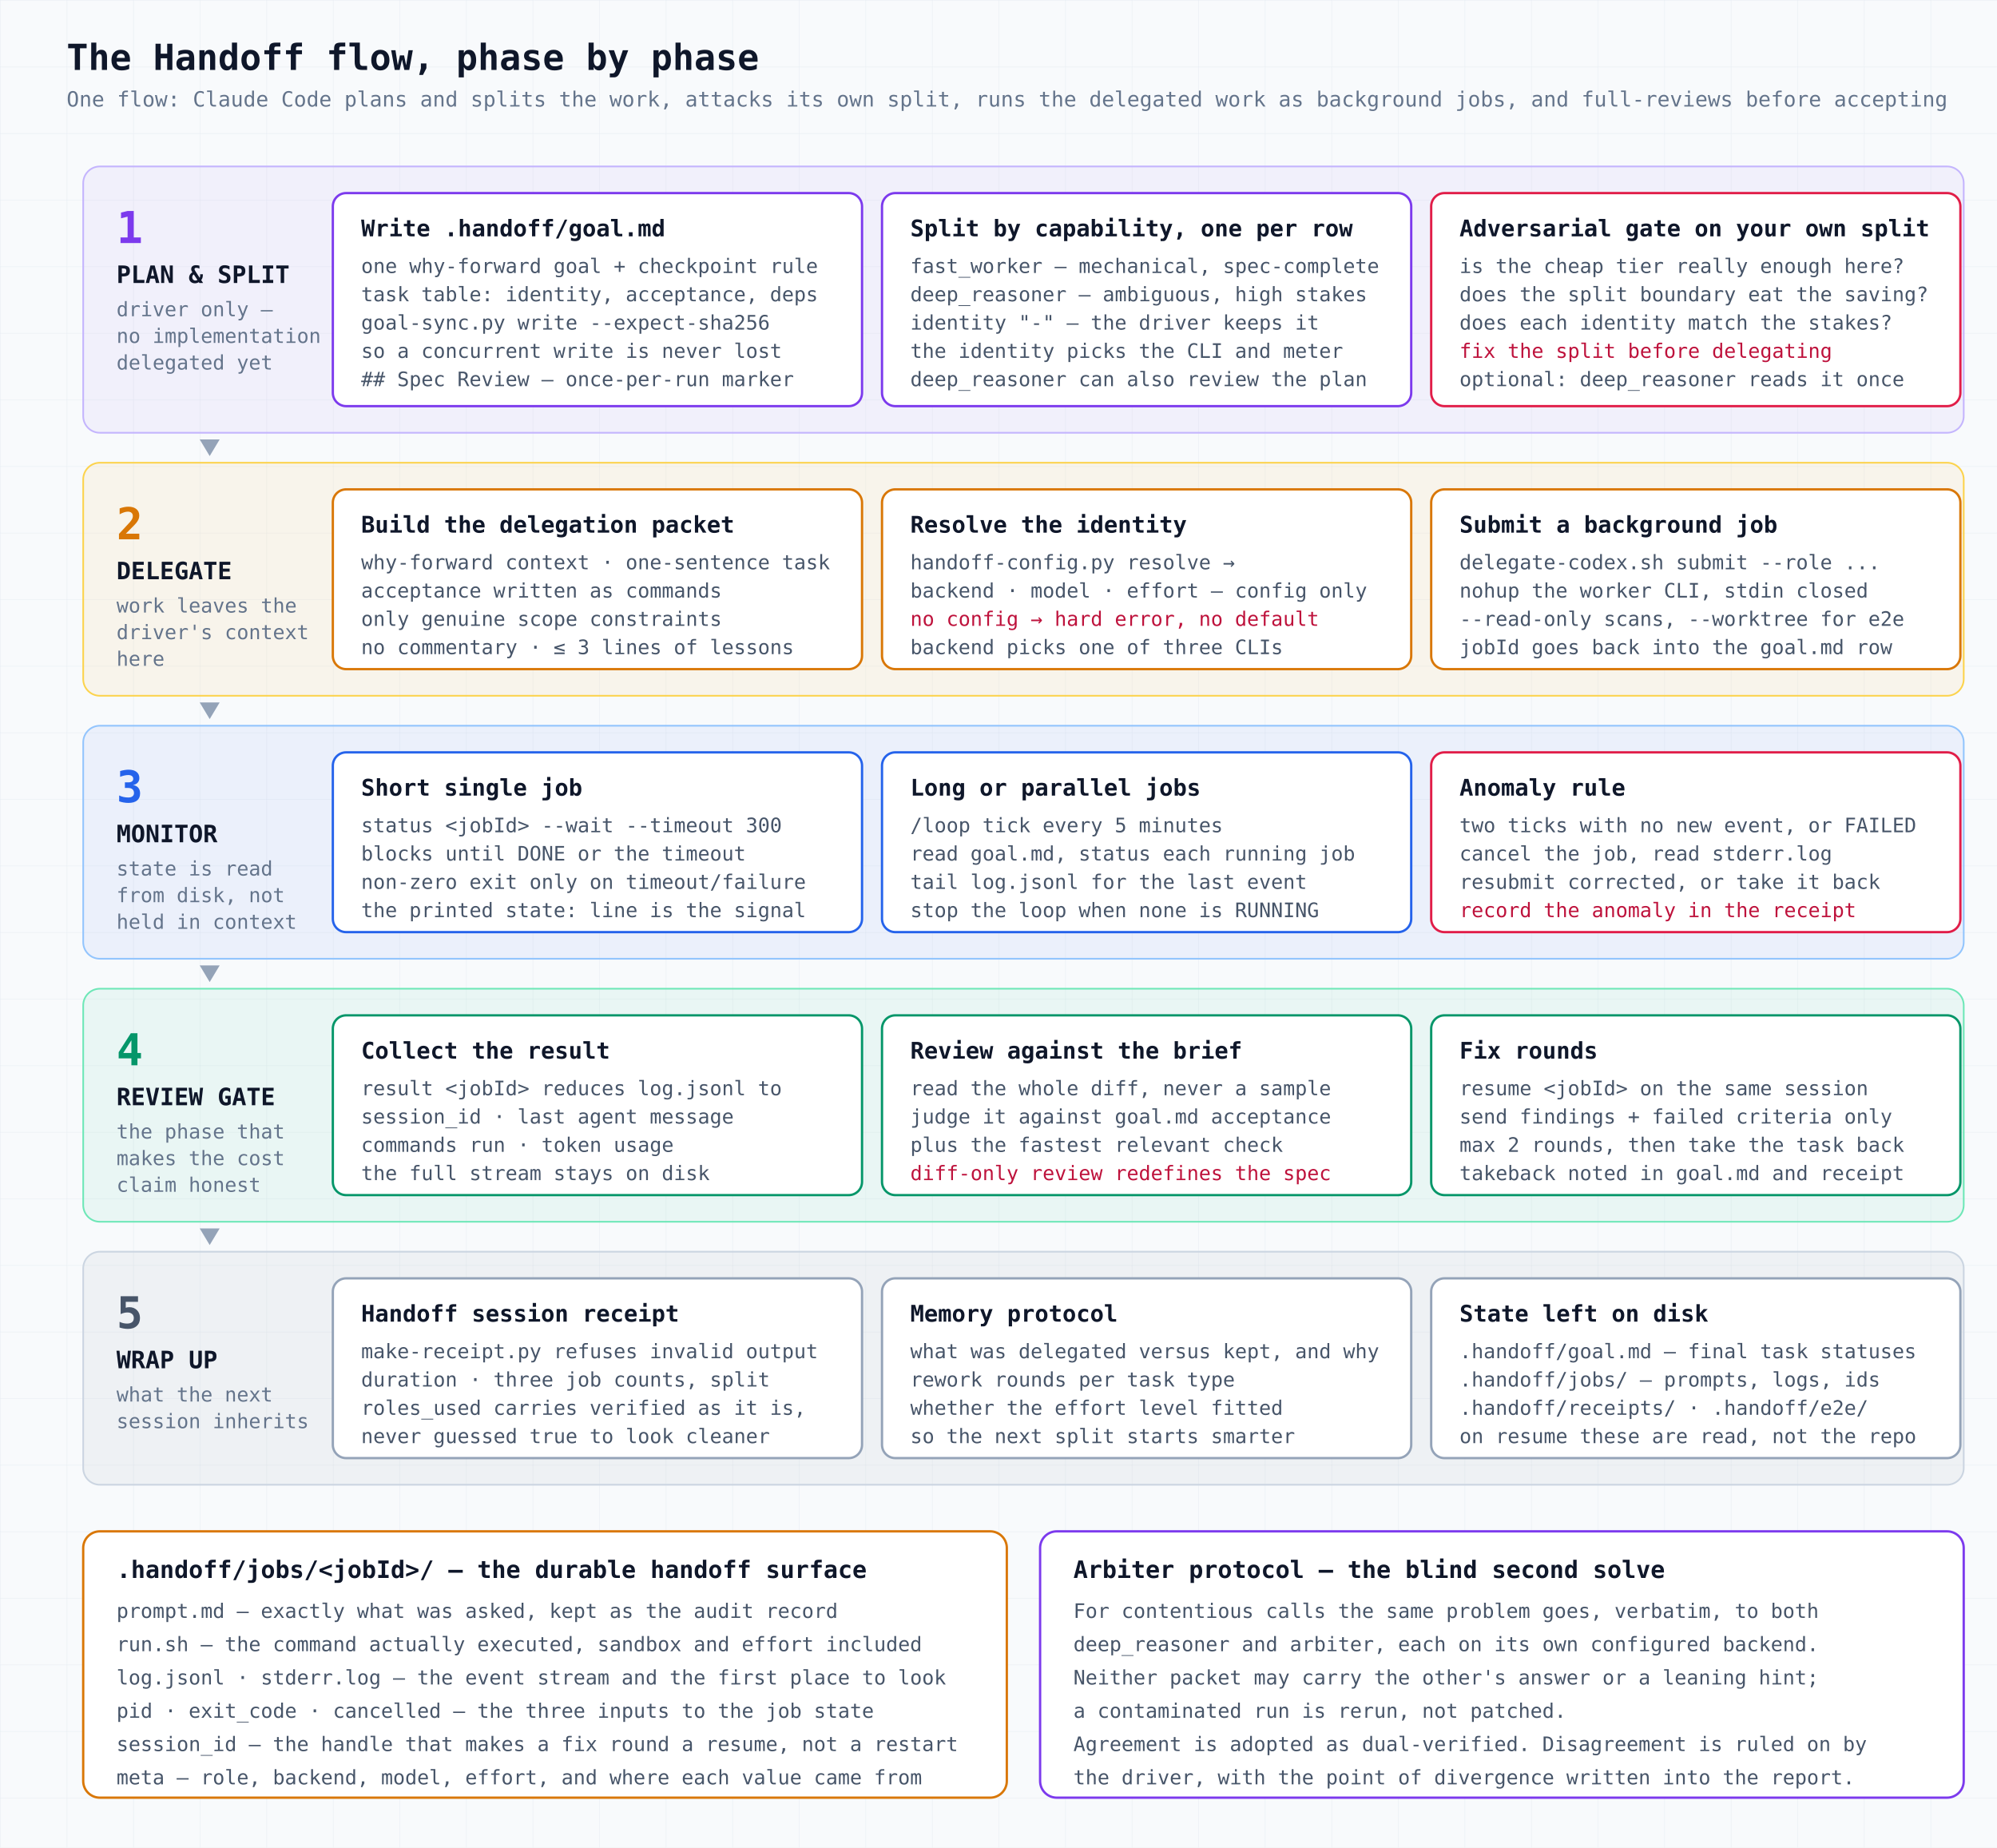
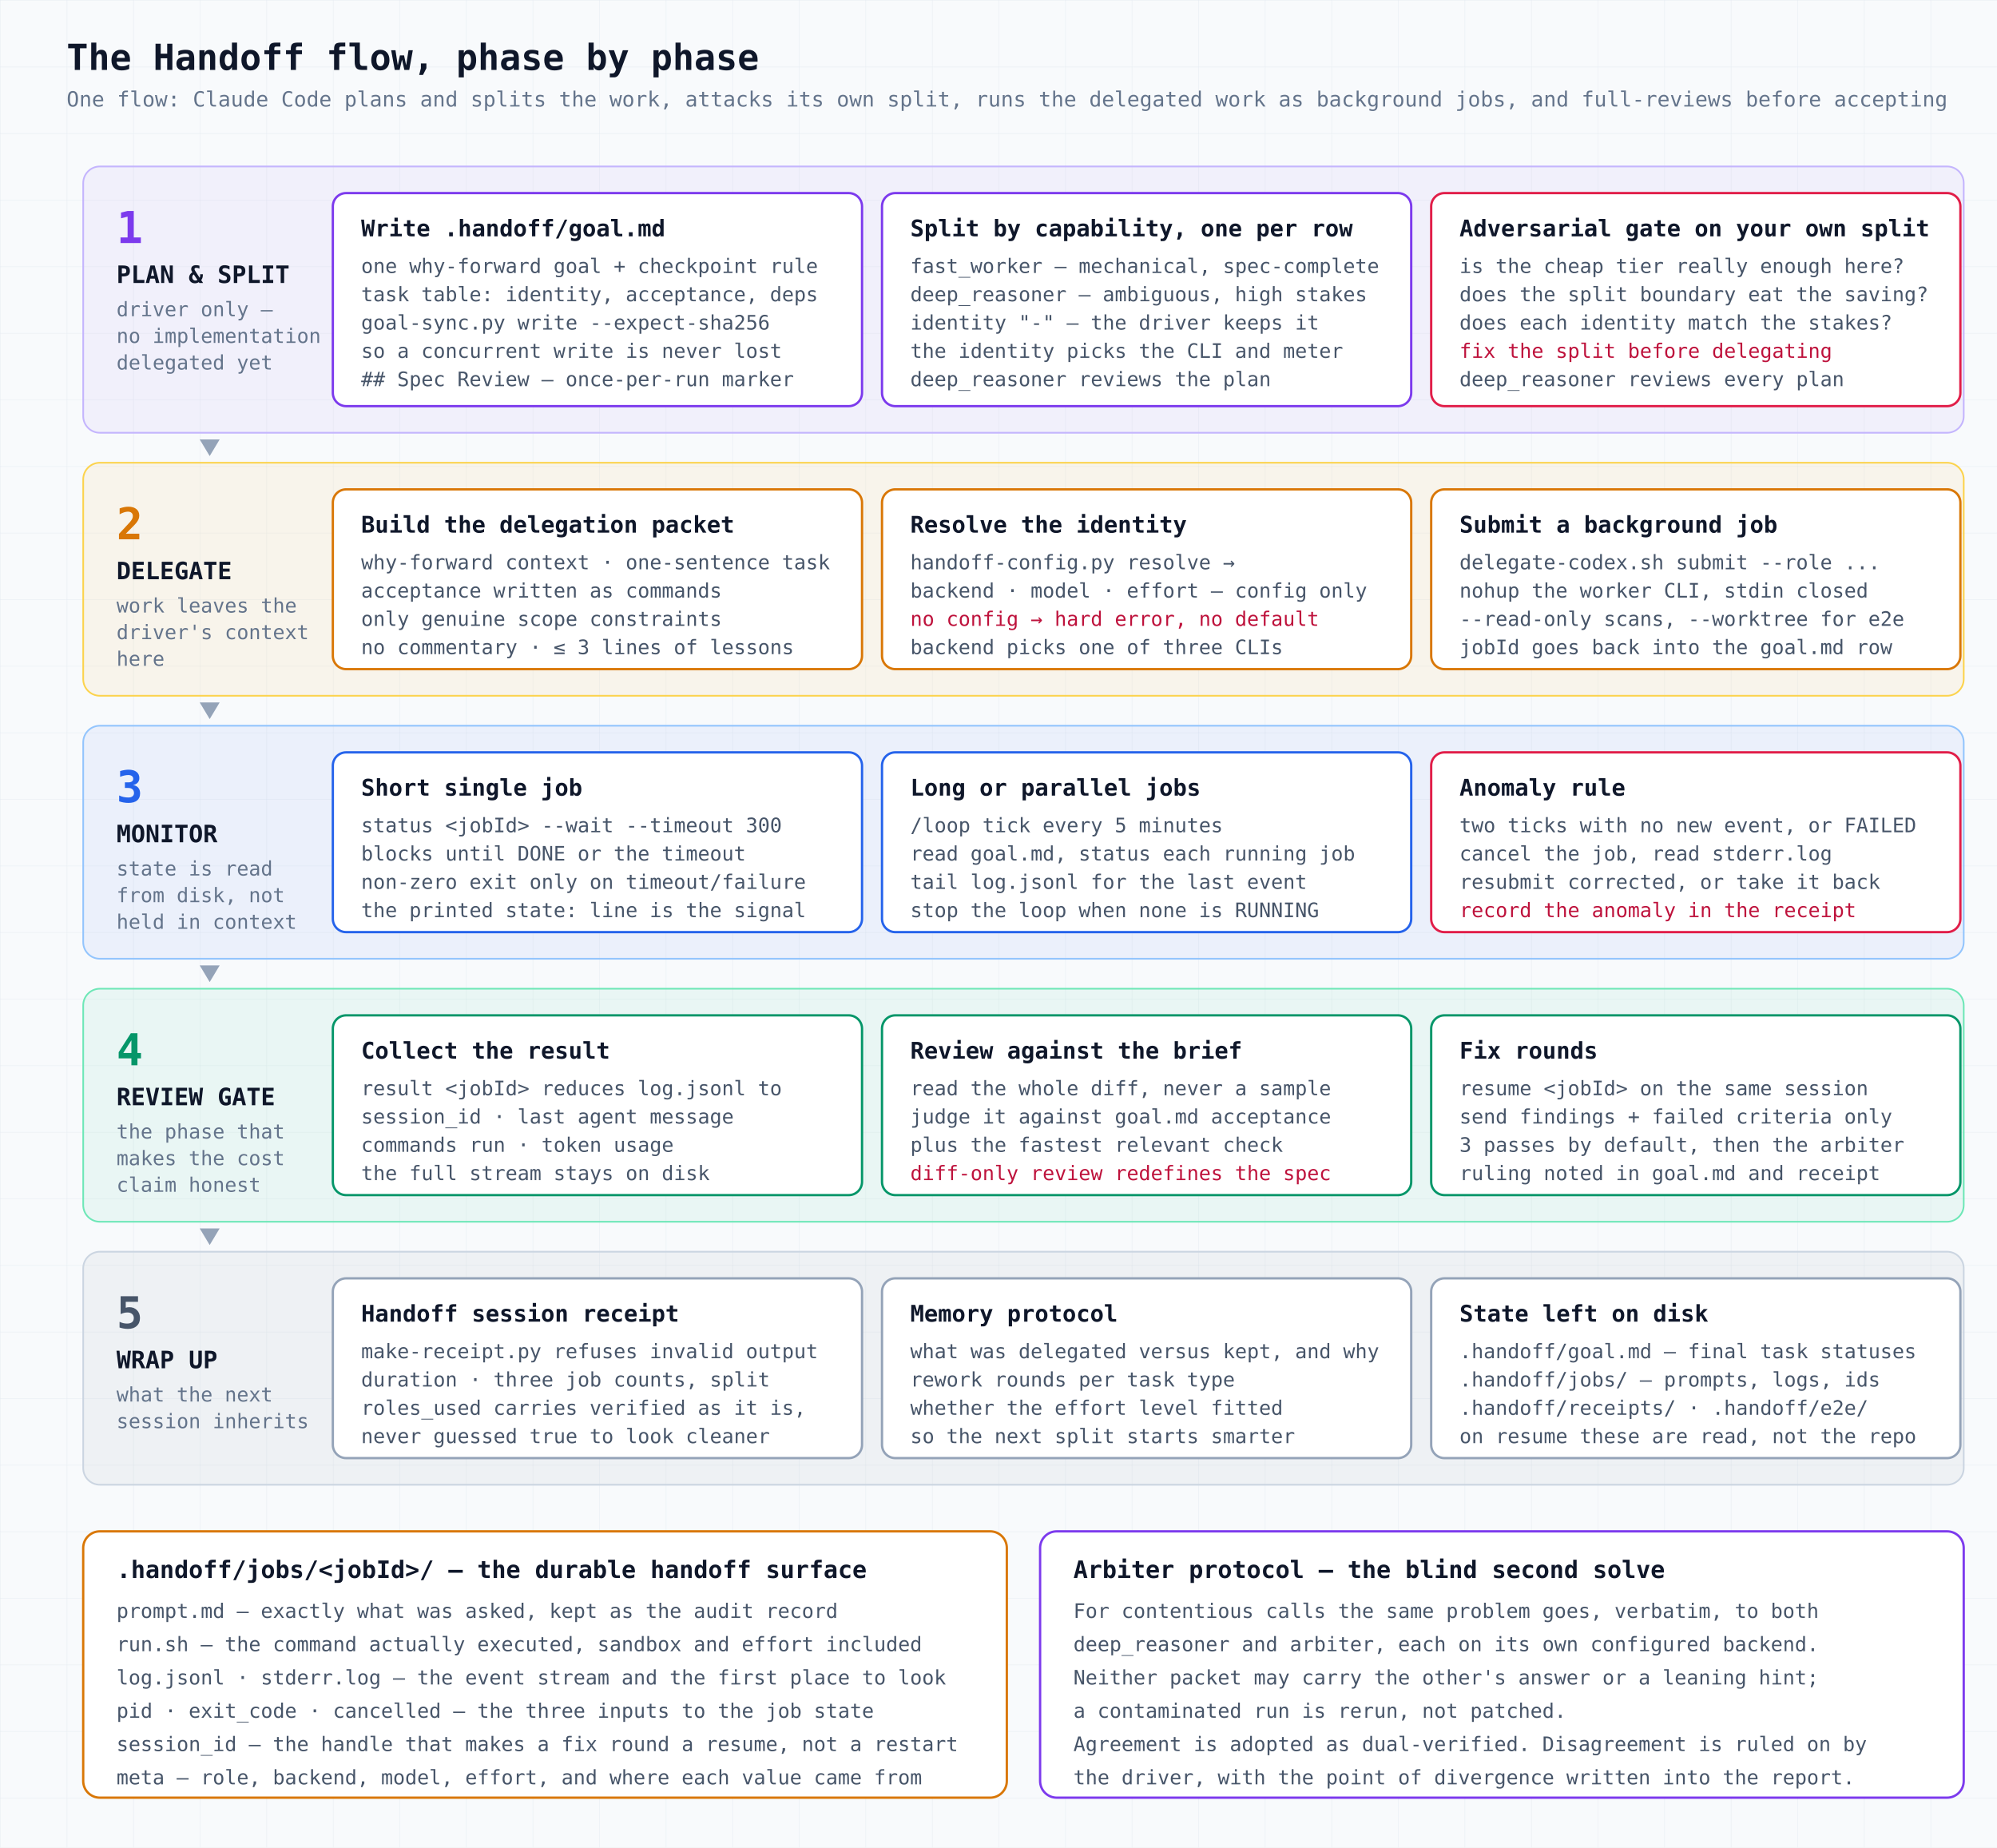
<svg xmlns="http://www.w3.org/2000/svg" viewBox="0 0 1200 1110">
  <style>
    text { font-family: 'JetBrains Mono', 'SF Mono', 'Cascadia Code', ui-monospace, monospace; }
    .title { font-size: 21.6px; font-weight: 700; fill: #0f172a; }
    .subtitle { font-size: 12.6px; fill: #64748b; }
    .bandnum { font-size: 26.4px; font-weight: 700; }
    .bandname { font-size: 14.4px; font-weight: 700; fill: #0f172a; }
    .bandsub { font-size: 12px; fill: #64748b; }
    .cardtitle { font-size: 13.8px; font-weight: 700; fill: #0f172a; }
    .line { font-size: 12px; fill: #475569; }
    .warn { font-size: 12px; fill: #be123c; }
    .cardhead { font-size: 14.4px; font-weight: 700; fill: #0f172a; }
  </style>
  <defs>
    <pattern id="grid" width="40" height="40" patternUnits="userSpaceOnUse">
      <path d="M 40 0 L 0 0 0 40" fill="none" stroke="#e6ebf2" stroke-width="0.5" />
    </pattern>
  </defs>
  <rect width="1200" height="1110" fill="#f8fafc" />
  <rect width="1200" height="1110" fill="url(#grid)" />
  <text x="40" y="42" class="title">The Handoff flow, phase by phase</text>
  <text x="40" y="64" class="subtitle">One flow: Claude Code plans and splits the work, attacks its own split, runs the delegated work as background jobs, and full-reviews before accepting</text>
  <rect x="50" y="100" width="1130" height="160" rx="10" fill="rgba(139,92,246,0.06)" stroke="#c4b5fd" stroke-width="1" />
  <text x="70" y="146" class="bandnum" fill="#7c3aed">1</text>
  <text x="70" y="170" class="bandname">PLAN &amp; SPLIT</text>
  <text x="70" y="190" class="bandsub">driver only —</text>
  <text x="70" y="206" class="bandsub">no implementation</text>
  <text x="70" y="222" class="bandsub">delegated yet</text>
  <rect x="200" y="116" width="318" height="128" rx="8" fill="#ffffff" stroke="#7c3aed" stroke-width="1.4" />
  <text x="217" y="142" class="cardtitle">Write .handoff/goal.md</text>
  <text x="217" y="164" class="line">one why-forward goal + checkpoint rule</text>
  <text x="217" y="181" class="line">task table: identity, acceptance, deps</text>
  <text x="217" y="198" class="line">goal-sync.py write --expect-sha256</text>
  <text x="217" y="215" class="line">so a concurrent write is never lost</text>
  <text x="217" y="232" class="line">## Spec Review — once-per-run marker</text>
  <rect x="530" y="116" width="318" height="128" rx="8" fill="#ffffff" stroke="#7c3aed" stroke-width="1.4" />
  <text x="547" y="142" class="cardtitle">Split by capability, one per row</text>
  <text x="547" y="164" class="line">fast_worker — mechanical, spec-complete</text>
  <text x="547" y="181" class="line">deep_reasoner — ambiguous, high stakes</text>
  <text x="547" y="198" class="line">identity "-" — the driver keeps it</text>
  <text x="547" y="215" class="line">the identity picks the CLI and meter</text>
-   <text x="547" y="232" class="line">deep_reasoner can also review the plan</text>
+   <text x="547" y="232" class="line">deep_reasoner reviews the plan</text>
  <rect x="860" y="116" width="318" height="128" rx="8" fill="#ffffff" stroke="#e11d48" stroke-width="1.4" />
  <text x="877" y="142" class="cardtitle">Adversarial gate on your own split</text>
  <text x="877" y="164" class="line">is the cheap tier really enough here?</text>
  <text x="877" y="181" class="line">does the split boundary eat the saving?</text>
  <text x="877" y="198" class="line">does each identity match the stakes?</text>
  <text x="877" y="215" class="warn">fix the split before delegating</text>
-   <text x="877" y="232" class="line">optional: deep_reasoner reads it once</text>
+   <text x="877" y="232" class="line">deep_reasoner reviews every plan</text>
  <polygon points="120,264 132,264 126,274" fill="#94a3b8" />
  <rect x="50" y="278" width="1130" height="140" rx="10" fill="rgba(245,158,11,0.07)" stroke="#fcd34d" stroke-width="1" />
  <text x="70" y="324" class="bandnum" fill="#d97706">2</text>
  <text x="70" y="348" class="bandname">DELEGATE</text>
  <text x="70" y="368" class="bandsub">work leaves the</text>
  <text x="70" y="384" class="bandsub">driver's context</text>
  <text x="70" y="400" class="bandsub">here</text>
  <rect x="200" y="294" width="318" height="108" rx="8" fill="#ffffff" stroke="#d97706" stroke-width="1.4" />
  <text x="217" y="320" class="cardtitle">Build the delegation packet</text>
  <text x="217" y="342" class="line">why-forward context · one-sentence task</text>
  <text x="217" y="359" class="line">acceptance written as commands</text>
  <text x="217" y="376" class="line">only genuine scope constraints</text>
  <text x="217" y="393" class="line">no commentary · ≤ 3 lines of lessons</text>
  <rect x="530" y="294" width="318" height="108" rx="8" fill="#ffffff" stroke="#d97706" stroke-width="1.4" />
  <text x="547" y="320" class="cardtitle">Resolve the identity</text>
  <text x="547" y="342" class="line">handoff-config.py resolve →</text>
  <text x="547" y="359" class="line">backend · model · effort — config only</text>
  <text x="547" y="376" class="warn">no config → hard error, no default</text>
  <text x="547" y="393" class="line">backend picks one of three CLIs</text>
  <rect x="860" y="294" width="318" height="108" rx="8" fill="#ffffff" stroke="#d97706" stroke-width="1.4" />
  <text x="877" y="320" class="cardtitle">Submit a background job</text>
  <text x="877" y="342" class="line">delegate-codex.sh submit --role ...</text>
  <text x="877" y="359" class="line">nohup the worker CLI, stdin closed</text>
  <text x="877" y="376" class="line">--read-only scans, --worktree for e2e</text>
  <text x="877" y="393" class="line">jobId goes back into the goal.md row</text>
  <polygon points="120,422 132,422 126,432" fill="#94a3b8" />
  <rect x="50" y="436" width="1130" height="140" rx="10" fill="rgba(37,99,235,0.06)" stroke="#93c5fd" stroke-width="1" />
  <text x="70" y="482" class="bandnum" fill="#2563eb">3</text>
  <text x="70" y="506" class="bandname">MONITOR</text>
  <text x="70" y="526" class="bandsub">state is read</text>
  <text x="70" y="542" class="bandsub">from disk, not</text>
  <text x="70" y="558" class="bandsub">held in context</text>
  <rect x="200" y="452" width="318" height="108" rx="8" fill="#ffffff" stroke="#2563eb" stroke-width="1.4" />
  <text x="217" y="478" class="cardtitle">Short single job</text>
  <text x="217" y="500" class="line">status &lt;jobId&gt; --wait --timeout 300</text>
  <text x="217" y="517" class="line">blocks until DONE or the timeout</text>
  <text x="217" y="534" class="line">non-zero exit only on timeout/failure</text>
  <text x="217" y="551" class="line">the printed state: line is the signal</text>
  <rect x="530" y="452" width="318" height="108" rx="8" fill="#ffffff" stroke="#2563eb" stroke-width="1.4" />
  <text x="547" y="478" class="cardtitle">Long or parallel jobs</text>
  <text x="547" y="500" class="line">/loop tick every 5 minutes</text>
  <text x="547" y="517" class="line">read goal.md, status each running job</text>
  <text x="547" y="534" class="line">tail log.jsonl for the last event</text>
  <text x="547" y="551" class="line">stop the loop when none is RUNNING</text>
  <rect x="860" y="452" width="318" height="108" rx="8" fill="#ffffff" stroke="#e11d48" stroke-width="1.4" />
  <text x="877" y="478" class="cardtitle">Anomaly rule</text>
  <text x="877" y="500" class="line">two ticks with no new event, or FAILED</text>
  <text x="877" y="517" class="line">cancel the job, read stderr.log</text>
  <text x="877" y="534" class="line">resubmit corrected, or take it back</text>
  <text x="877" y="551" class="warn">record the anomaly in the receipt</text>
  <polygon points="120,580 132,580 126,590" fill="#94a3b8" />
  <rect x="50" y="594" width="1130" height="140" rx="10" fill="rgba(16,185,129,0.06)" stroke="#6ee7b7" stroke-width="1" />
  <text x="70" y="640" class="bandnum" fill="#059669">4</text>
  <text x="70" y="664" class="bandname">REVIEW GATE</text>
  <text x="70" y="684" class="bandsub">the phase that</text>
  <text x="70" y="700" class="bandsub">makes the cost</text>
  <text x="70" y="716" class="bandsub">claim honest</text>
  <rect x="200" y="610" width="318" height="108" rx="8" fill="#ffffff" stroke="#059669" stroke-width="1.4" />
  <text x="217" y="636" class="cardtitle">Collect the result</text>
  <text x="217" y="658" class="line">result &lt;jobId&gt; reduces log.jsonl to</text>
  <text x="217" y="675" class="line">session_id · last agent message</text>
  <text x="217" y="692" class="line">commands run · token usage</text>
  <text x="217" y="709" class="line">the full stream stays on disk</text>
  <rect x="530" y="610" width="318" height="108" rx="8" fill="#ffffff" stroke="#059669" stroke-width="1.4" />
  <text x="547" y="636" class="cardtitle">Review against the brief</text>
  <text x="547" y="658" class="line">read the whole diff, never a sample</text>
  <text x="547" y="675" class="line">judge it against goal.md acceptance</text>
  <text x="547" y="692" class="line">plus the fastest relevant check</text>
  <text x="547" y="709" class="warn">diff-only review redefines the spec</text>
  <rect x="860" y="610" width="318" height="108" rx="8" fill="#ffffff" stroke="#059669" stroke-width="1.4" />
  <text x="877" y="636" class="cardtitle">Fix rounds</text>
  <text x="877" y="658" class="line">resume &lt;jobId&gt; on the same session</text>
  <text x="877" y="675" class="line">send findings + failed criteria only</text>
-   <text x="877" y="692" class="line">max 2 rounds, then take the task back</text>
-   <text x="877" y="709" class="line">takeback noted in goal.md and receipt</text>
+   <text x="877" y="692" class="line">3 passes by default, then the arbiter</text>
+   <text x="877" y="709" class="line">ruling noted in goal.md and receipt</text>
  <polygon points="120,738 132,738 126,748" fill="#94a3b8" />
  <rect x="50" y="752" width="1130" height="140" rx="10" fill="rgba(100,116,139,0.07)" stroke="#cbd5e1" stroke-width="1" />
  <text x="70" y="798" class="bandnum" fill="#475569">5</text>
  <text x="70" y="822" class="bandname">WRAP UP</text>
  <text x="70" y="842" class="bandsub">what the next</text>
  <text x="70" y="858" class="bandsub">session inherits</text>
  <rect x="200" y="768" width="318" height="108" rx="8" fill="#ffffff" stroke="#94a3b8" stroke-width="1.4" />
  <text x="217" y="794" class="cardtitle">Handoff session receipt</text>
  <text x="217" y="816" class="line">make-receipt.py refuses invalid output</text>
  <text x="217" y="833" class="line">duration · three job counts, split</text>
  <text x="217" y="850" class="line">roles_used carries verified as it is,</text>
  <text x="217" y="867" class="line">never guessed true to look cleaner</text>
  <rect x="530" y="768" width="318" height="108" rx="8" fill="#ffffff" stroke="#94a3b8" stroke-width="1.4" />
  <text x="547" y="794" class="cardtitle">Memory protocol</text>
  <text x="547" y="816" class="line">what was delegated versus kept, and why</text>
  <text x="547" y="833" class="line">rework rounds per task type</text>
  <text x="547" y="850" class="line">whether the effort level fitted</text>
  <text x="547" y="867" class="line">so the next split starts smarter</text>
  <rect x="860" y="768" width="318" height="108" rx="8" fill="#ffffff" stroke="#94a3b8" stroke-width="1.4" />
  <text x="877" y="794" class="cardtitle">State left on disk</text>
  <text x="877" y="816" class="line">.handoff/goal.md — final task statuses</text>
  <text x="877" y="833" class="line">.handoff/jobs/ — prompts, logs, ids</text>
  <text x="877" y="850" class="line">.handoff/receipts/ · .handoff/e2e/</text>
  <text x="877" y="867" class="line">on resume these are read, not the repo</text>
  <rect x="50" y="920" width="555" height="160" rx="10" fill="#ffffff" stroke="#d97706" stroke-width="1.4" />
  <text x="70" y="948" class="cardhead">.handoff/jobs/&lt;jobId&gt;/ — the durable handoff surface</text>
  <text x="70" y="972" class="line">prompt.md — exactly what was asked, kept as the audit record</text>
  <text x="70" y="992" class="line">run.sh — the command actually executed, sandbox and effort included</text>
  <text x="70" y="1012" class="line">log.jsonl · stderr.log — the event stream and the first place to look</text>
  <text x="70" y="1032" class="line">pid · exit_code · cancelled — the three inputs to the job state</text>
  <text x="70" y="1052" class="line">session_id — the handle that makes a fix round a resume, not a restart</text>
  <text x="70" y="1072" class="line">meta — role, backend, model, effort, and where each value came from</text>
  <rect x="625" y="920" width="555" height="160" rx="10" fill="#ffffff" stroke="#7c3aed" stroke-width="1.4" />
  <text x="645" y="948" class="cardhead">Arbiter protocol — the blind second solve</text>
  <text x="645" y="972" class="line">For contentious calls the same problem goes, verbatim, to both</text>
  <text x="645" y="992" class="line">deep_reasoner and arbiter, each on its own configured backend.</text>
  <text x="645" y="1012" class="line">Neither packet may carry the other's answer or a leaning hint;</text>
  <text x="645" y="1032" class="line">a contaminated run is rerun, not patched.</text>
  <text x="645" y="1052" class="line">Agreement is adopted as dual-verified. Disagreement is ruled on by</text>
  <text x="645" y="1072" class="line">the driver, with the point of divergence written into the report.</text>
</svg>
